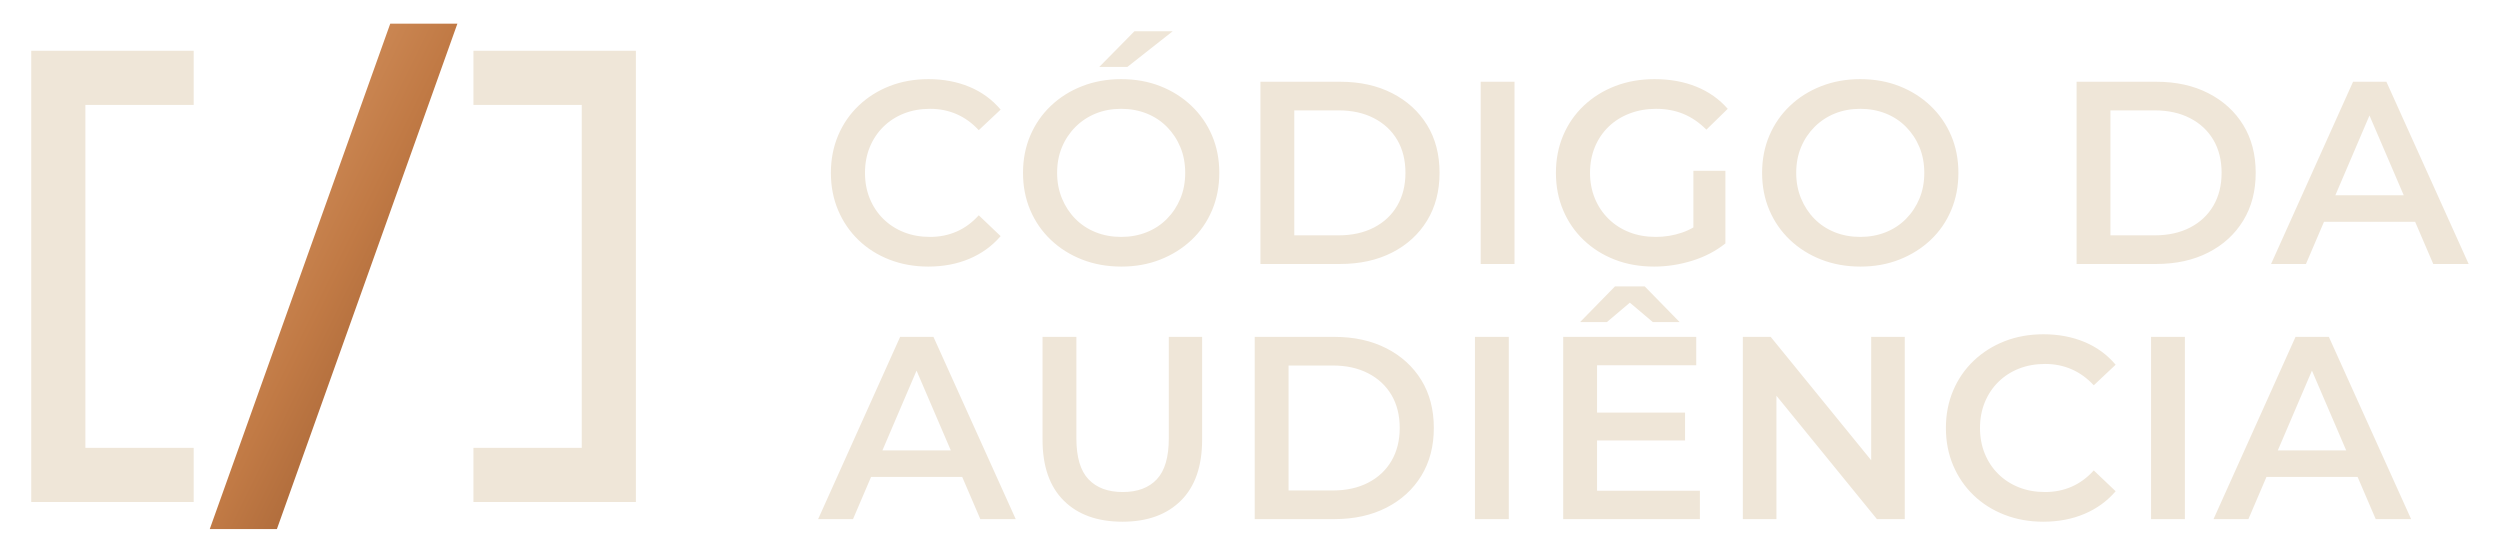
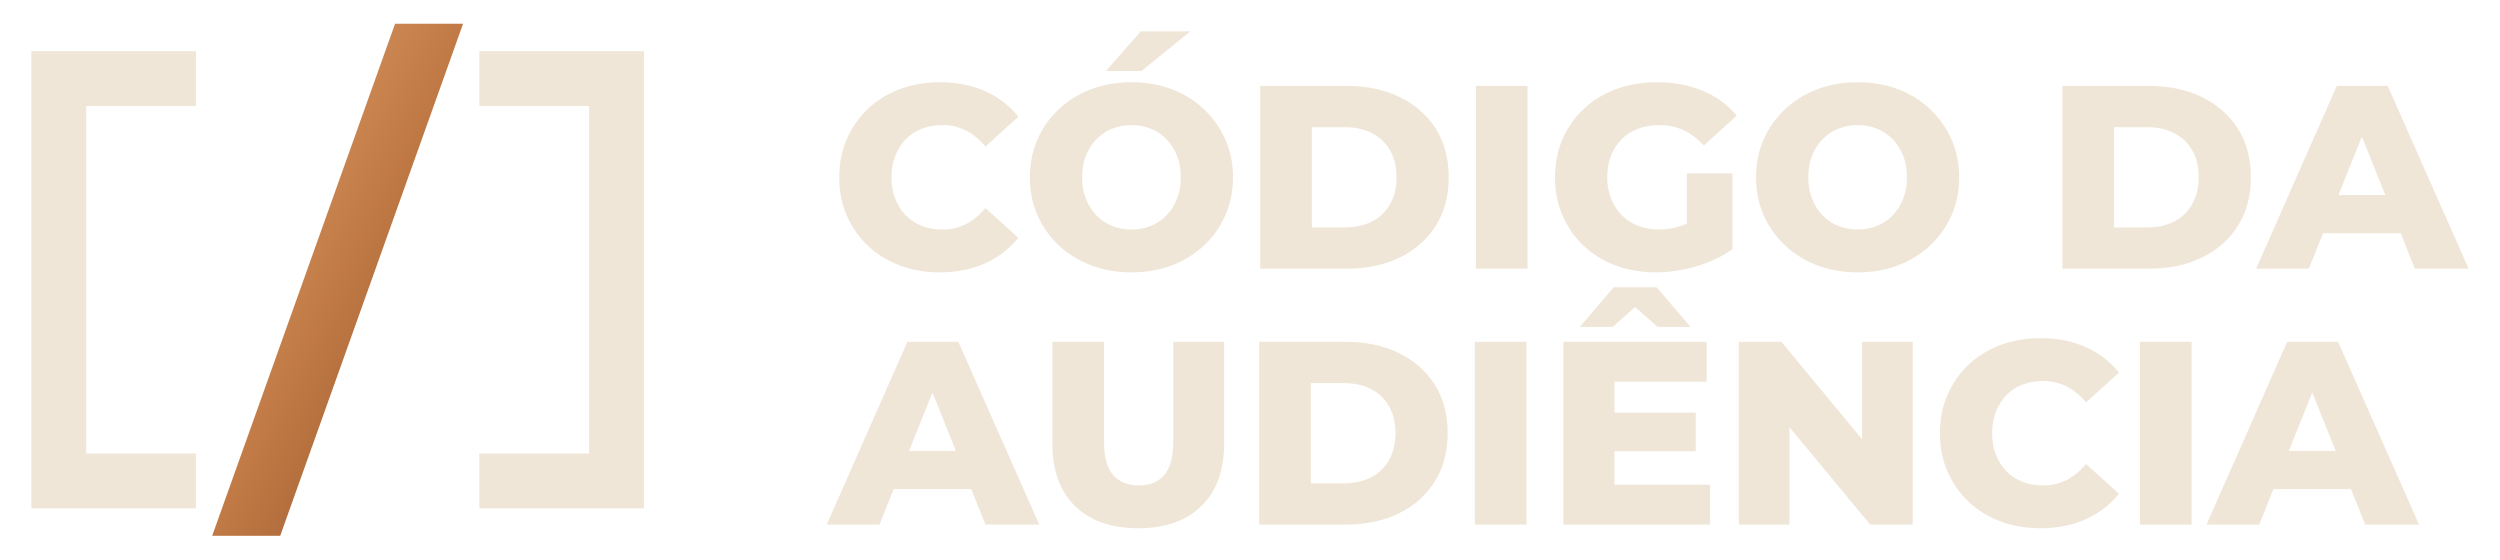
- <svg xmlns="http://www.w3.org/2000/svg" viewBox="0 0 9603 2124" role="img" aria-label="Código da Audiência">
+ <svg xmlns="http://www.w3.org/2000/svg" viewBox="0 0 9574 2143" role="img" aria-label="Código da Audiência">
  <defs>
    <linearGradient id="cobre" x1="0" y1="0" x2="1" y2="1">
      <stop offset="0" stop-color="#E2A574" />
      <stop offset=".5" stop-color="#C17A45" />
      <stop offset="1" stop-color="#8A4E27" />
    </linearGradient>
  </defs>
-   <g transform="translate(120 195)">
-     <path fill="#EFE6D8" d="M624.0 0.0 H0.0 V1733.3 H624.0 V1525.3 H208.0 V208.0 H624.0 Z M1698.6 0.0 H2322.6 V1733.3 H1698.6 V1525.3 H2114.6 V208.0 H1698.6 Z" />
-     <path fill="url(#cobre)" d="M1379.0 -104.0 L1636.9 -104.0 L943.6 1837.3 L685.7 1837.3 Z" />
+   <g transform="translate(120 196)">
+     <path fill="#EFE6D8" d="M630.3 0.0 H0.0 V1750.8 H630.3 V1540.7 H210.1 V210.1 H630.3 Z M1715.7 0.0 H2346.0 V1750.8 H1715.7 V1540.7 H2135.9 V210.1 H1715.7 Z" />
+     <path fill="url(#cobre)" d="M1392.9 -105.0 L1653.4 -105.0 L953.1 1855.8 L692.6 1855.8 Z" />
  </g>
-   <path fill="#EFE6D8" transform="translate(3147.6 34.0)" d="M418.0 990.0Q338.0 990.0 269.5 963.5Q201.0 937.0 150.5 888.5Q100.0 840.0 72.0 774.0Q44.0 708.0 44.0 630.0Q44.0 552.0 72.0 486.0Q100.0 420.0 151.0 371.5Q202.0 323.0 270.0 296.5Q338.0 270.0 419.0 270.0Q505.0 270.0 576.0 299.5Q647.0 329.0 696.0 387.0L612.0 466.0Q574.0 425.0 527.0 404.5Q480.0 384.0 425.0 384.0Q370.0 384.0 324.5 402.0Q279.0 420.0 245.5 453.0Q212.0 486.0 193.5 531.0Q175.0 576.0 175.0 630.0Q175.0 684.0 193.5 729.0Q212.0 774.0 245.5 807.0Q279.0 840.0 324.5 858.0Q370.0 876.0 425.0 876.0Q480.0 876.0 527.0 855.5Q574.0 835.0 612.0 793.0L696.0 873.0Q647.0 930.0 576.0 960.0Q505.0 990.0 418.0 990.0ZM1160.0 990.0Q1078.0 990.0 1009.0 963.0Q940.0 936.0 889.0 887.5Q838.0 839.0 810.0 773.5Q782.0 708.0 782.0 630.0Q782.0 552.0 810.0 486.5Q838.0 421.0 889.0 372.5Q940.0 324.0 1009.0 297.0Q1078.0 270.0 1159.0 270.0Q1241.0 270.0 1309.5 297.0Q1378.0 324.0 1429.0 372.5Q1480.0 421.0 1508.0 486.5Q1536.0 552.0 1536.0 630.0Q1536.0 708.0 1508.0 774.0Q1480.0 840.0 1429.0 888.0Q1378.0 936.0 1309.5 963.0Q1241.0 990.0 1160.0 990.0ZM1159.0 876.0Q1212.0 876.0 1257.0 858.0Q1302.0 840.0 1335.0 806.5Q1368.0 773.0 1386.5 728.5Q1405.0 684.0 1405.0 630.0Q1405.0 576.0 1386.5 531.5Q1368.0 487.0 1335.0 453.5Q1302.0 420.0 1257.0 402.0Q1212.0 384.0 1159.0 384.0Q1106.0 384.0 1061.5 402.0Q1017.0 420.0 983.5 453.5Q950.0 487.0 931.5 531.5Q913.0 576.0 913.0 630.0Q913.0 683.0 931.5 728.0Q950.0 773.0 983.0 806.5Q1016.0 840.0 1061.0 858.0Q1106.0 876.0 1159.0 876.0ZM1075.0 223.0 1210.0 86.0H1357.0L1183.0 223.0ZM1694.0 980.0V280.0H2000.0Q2114.0 280.0 2200.0 324.0Q2286.0 368.0 2334.0 446.0Q2382.0 524.0 2382.0 630.0Q2382.0 735.0 2334.0 813.5Q2286.0 892.0 2200.0 936.0Q2114.0 980.0 2000.0 980.0ZM1824.0 870.0H1994.0Q2072.0 870.0 2130.0 840.0Q2188.0 810.0 2219.5 756.0Q2251.0 702.0 2251.0 630.0Q2251.0 557.0 2219.5 503.5Q2188.0 450.0 2130.0 420.0Q2072.0 390.0 1994.0 390.0H1824.0ZM2540.0 980.0V280.0H2670.0V980.0ZM3206.0 990.0Q3124.0 990.0 3055.5 963.5Q2987.0 937.0 2936.0 888.5Q2885.0 840.0 2857.0 774.0Q2829.0 708.0 2829.0 630.0Q2829.0 552.0 2857.0 486.0Q2885.0 420.0 2936.5 371.5Q2988.0 323.0 3057.0 296.5Q3126.0 270.0 3208.0 270.0Q3297.0 270.0 3368.5 299.0Q3440.0 328.0 3489.0 384.0L3407.0 464.0Q3366.0 423.0 3318.5 403.5Q3271.0 384.0 3214.0 384.0Q3159.0 384.0 3112.0 402.0Q3065.0 420.0 3031.0 453.0Q2997.0 486.0 2978.5 531.0Q2960.0 576.0 2960.0 630.0Q2960.0 683.0 2978.5 728.0Q2997.0 773.0 3031.0 806.5Q3065.0 840.0 3111.0 858.0Q3157.0 876.0 3213.0 876.0Q3265.0 876.0 3313.5 859.5Q3362.0 843.0 3406.0 804.0L3480.0 901.0Q3425.0 945.0 3352.5 967.5Q3280.0 990.0 3206.0 990.0ZM3480.0 901.0 3357.0 884.0V622.0H3480.0ZM3999.0 990.0Q3917.0 990.0 3848.0 963.0Q3779.0 936.0 3728.0 887.5Q3677.0 839.0 3649.0 773.5Q3621.0 708.0 3621.0 630.0Q3621.0 552.0 3649.0 486.5Q3677.0 421.0 3728.0 372.5Q3779.0 324.0 3848.0 297.0Q3917.0 270.0 3998.0 270.0Q4080.0 270.0 4148.5 297.0Q4217.0 324.0 4268.0 372.5Q4319.0 421.0 4347.0 486.5Q4375.0 552.0 4375.0 630.0Q4375.0 708.0 4347.0 774.0Q4319.0 840.0 4268.0 888.0Q4217.0 936.0 4148.5 963.0Q4080.0 990.0 3999.0 990.0ZM3998.0 876.0Q4051.0 876.0 4096.0 858.0Q4141.0 840.0 4174.0 806.5Q4207.0 773.0 4225.5 728.5Q4244.0 684.0 4244.0 630.0Q4244.0 576.0 4225.5 531.5Q4207.0 487.0 4174.0 453.5Q4141.0 420.0 4096.0 402.0Q4051.0 384.0 3998.0 384.0Q3945.0 384.0 3900.5 402.0Q3856.0 420.0 3822.5 453.5Q3789.0 487.0 3770.5 531.5Q3752.0 576.0 3752.0 630.0Q3752.0 683.0 3770.5 728.0Q3789.0 773.0 3822.0 806.5Q3855.0 840.0 3900.0 858.0Q3945.0 876.0 3998.0 876.0ZM4829.0 980.0V280.0H5135.0Q5249.0 280.0 5335.0 324.0Q5421.0 368.0 5469.0 446.0Q5517.0 524.0 5517.0 630.0Q5517.0 735.0 5469.0 813.5Q5421.0 892.0 5335.0 936.0Q5249.0 980.0 5135.0 980.0ZM4959.0 870.0H5129.0Q5207.0 870.0 5265.0 840.0Q5323.0 810.0 5354.5 756.0Q5386.0 702.0 5386.0 630.0Q5386.0 557.0 5354.5 503.5Q5323.0 450.0 5265.0 420.0Q5207.0 390.0 5129.0 390.0H4959.0ZM5576.0 980.0 5891.0 280.0H6019.0L6335.0 980.0H6199.0L5928.0 349.0H5980.0L5710.0 980.0ZM5721.0 818.0 5756.0 716.0H6134.0L6169.0 818.0Z M-5.0 1960.0 310.0 1260.0H438.0L754.0 1960.0H618.0L347.0 1329.0H399.0L129.0 1960.0ZM140.0 1798.0 175.0 1696.0H553.0L588.0 1798.0ZM1164.0 1970.0Q1020.0 1970.0 938.5 1889.0Q857.0 1808.0 857.0 1655.0V1260.0H987.0V1650.0Q987.0 1758.0 1033.5 1807.0Q1080.0 1856.0 1165.0 1856.0Q1250.0 1856.0 1296.0 1807.0Q1342.0 1758.0 1342.0 1650.0V1260.0H1470.0V1655.0Q1470.0 1808.0 1388.5 1889.0Q1307.0 1970.0 1164.0 1970.0ZM1672.0 1960.0V1260.0H1978.0Q2092.0 1260.0 2178.0 1304.0Q2264.0 1348.0 2312.0 1426.0Q2360.0 1504.0 2360.0 1610.0Q2360.0 1715.0 2312.0 1793.5Q2264.0 1872.0 2178.0 1916.0Q2092.0 1960.0 1978.0 1960.0ZM1802.0 1850.0H1972.0Q2050.0 1850.0 2108.0 1820.0Q2166.0 1790.0 2197.5 1736.0Q2229.0 1682.0 2229.0 1610.0Q2229.0 1537.0 2197.5 1483.5Q2166.0 1430.0 2108.0 1400.0Q2050.0 1370.0 1972.0 1370.0H1802.0ZM2518.0 1960.0V1260.0H2648.0V1960.0ZM2857.0 1960.0V1260.0H3368.0V1369.0H2987.0V1851.0H3382.0V1960.0ZM2977.0 1658.0V1551.0H3325.0V1658.0ZM2922.0 1203.0 3056.0 1066.0H3170.0L3304.0 1203.0H3201.0L3065.0 1088.0H3161.0L3025.0 1203.0ZM3547.0 1960.0V1260.0H3654.0L4093.0 1799.0H4040.0V1260.0H4169.0V1960.0H4062.0L3623.0 1421.0H3676.0V1960.0ZM4701.0 1970.0Q4621.0 1970.0 4552.5 1943.5Q4484.0 1917.0 4433.5 1868.5Q4383.0 1820.0 4355.0 1754.0Q4327.0 1688.0 4327.0 1610.0Q4327.0 1532.0 4355.0 1466.0Q4383.0 1400.0 4434.0 1351.5Q4485.0 1303.0 4553.0 1276.5Q4621.0 1250.0 4702.0 1250.0Q4788.0 1250.0 4859.0 1279.5Q4930.0 1309.0 4979.0 1367.0L4895.0 1446.0Q4857.0 1405.0 4810.0 1384.5Q4763.0 1364.0 4708.0 1364.0Q4653.0 1364.0 4607.5 1382.0Q4562.0 1400.0 4528.5 1433.0Q4495.0 1466.0 4476.5 1511.0Q4458.0 1556.0 4458.0 1610.0Q4458.0 1664.0 4476.5 1709.0Q4495.0 1754.0 4528.5 1787.0Q4562.0 1820.0 4607.5 1838.0Q4653.0 1856.0 4708.0 1856.0Q4763.0 1856.0 4810.0 1835.5Q4857.0 1815.0 4895.0 1773.0L4979.0 1853.0Q4930.0 1910.0 4859.0 1940.0Q4788.0 1970.0 4701.0 1970.0ZM5115.0 1960.0V1260.0H5245.0V1960.0ZM5355.0 1960.0 5670.0 1260.0H5798.0L6114.0 1960.0H5978.0L5707.0 1329.0H5759.0L5489.0 1960.0ZM5500.0 1798.0 5535.0 1696.0H5913.0L5948.0 1798.0Z" />
+   <path fill="#EFE6D8" transform="translate(3180.0 49.0)" d="M419.0 994.0Q336.0 994.0 265.5 967.5Q195.0 941.0 143.5 892.0Q92.0 843.0 63.0 776.5Q34.0 710.0 34.0 630.0Q34.0 550.0 63.0 483.5Q92.0 417.0 143.5 368.0Q195.0 319.0 265.5 292.5Q336.0 266.0 419.0 266.0Q516.0 266.0 592.5 300.0Q669.0 334.0 720.0 398.0L594.0 512.0Q560.0 472.0 519.5 451.0Q479.0 430.0 429.0 430.0Q386.0 430.0 350.0 444.0Q314.0 458.0 288.5 484.5Q263.0 511.0 248.5 548.0Q234.0 585.0 234.0 630.0Q234.0 675.0 248.5 712.0Q263.0 749.0 288.5 775.5Q314.0 802.0 350.0 816.0Q386.0 830.0 429.0 830.0Q479.0 830.0 519.5 809.0Q560.0 788.0 594.0 748.0L720.0 862.0Q669.0 925.0 592.5 959.5Q516.0 994.0 419.0 994.0ZM1153.0 994.0Q1069.0 994.0 998.0 967.0Q927.0 940.0 874.5 890.5Q822.0 841.0 793.0 775.0Q764.0 709.0 764.0 630.0Q764.0 551.0 793.0 485.0Q822.0 419.0 874.5 369.5Q927.0 320.0 998.0 293.0Q1069.0 266.0 1153.0 266.0Q1238.0 266.0 1308.5 293.0Q1379.0 320.0 1431.0 369.5Q1483.0 419.0 1512.5 485.0Q1542.0 551.0 1542.0 630.0Q1542.0 709.0 1512.5 775.5Q1483.0 842.0 1431.0 891.0Q1379.0 940.0 1308.5 967.0Q1238.0 994.0 1153.0 994.0ZM1153.0 830.0Q1193.0 830.0 1227.5 816.0Q1262.0 802.0 1287.5 775.5Q1313.0 749.0 1327.5 712.0Q1342.0 675.0 1342.0 630.0Q1342.0 584.0 1327.5 547.5Q1313.0 511.0 1287.5 484.5Q1262.0 458.0 1227.5 444.0Q1193.0 430.0 1153.0 430.0Q1113.0 430.0 1078.5 444.0Q1044.0 458.0 1018.5 484.5Q993.0 511.0 978.5 547.5Q964.0 584.0 964.0 630.0Q964.0 675.0 978.5 712.0Q993.0 749.0 1018.5 775.5Q1044.0 802.0 1078.5 816.0Q1113.0 830.0 1153.0 830.0ZM1055.0 223.0 1189.0 71.0H1379.0L1191.0 223.0ZM1646.0 980.0V280.0H1977.0Q2093.0 280.0 2181.0 323.0Q2269.0 366.0 2318.5 444.0Q2368.0 522.0 2368.0 630.0Q2368.0 737.0 2318.5 815.5Q2269.0 894.0 2181.0 937.0Q2093.0 980.0 1977.0 980.0ZM1844.0 822.0H1969.0Q2029.0 822.0 2073.5 799.5Q2118.0 777.0 2143.0 733.5Q2168.0 690.0 2168.0 630.0Q2168.0 569.0 2143.0 526.0Q2118.0 483.0 2073.5 460.5Q2029.0 438.0 1969.0 438.0H1844.0ZM2472.0 980.0V280.0H2670.0V980.0ZM3161.0 994.0Q3078.0 994.0 3007.0 967.5Q2936.0 941.0 2884.5 892.0Q2833.0 843.0 2804.0 776.5Q2775.0 710.0 2775.0 630.0Q2775.0 550.0 2804.0 483.5Q2833.0 417.0 2885.0 368.0Q2937.0 319.0 3008.5 292.5Q3080.0 266.0 3165.0 266.0Q3264.0 266.0 3342.0 299.0Q3420.0 332.0 3471.0 394.0L3345.0 508.0Q3309.0 469.0 3267.5 449.5Q3226.0 430.0 3175.0 430.0Q3130.0 430.0 3093.0 444.0Q3056.0 458.0 3030.0 484.5Q3004.0 511.0 2989.5 547.5Q2975.0 584.0 2975.0 630.0Q2975.0 674.0 2989.5 711.0Q3004.0 748.0 3030.0 774.5Q3056.0 801.0 3092.5 815.5Q3129.0 830.0 3173.0 830.0Q3217.0 830.0 3259.0 815.5Q3301.0 801.0 3344.0 766.0L3455.0 905.0Q3395.0 948.0 3316.0 971.0Q3237.0 994.0 3161.0 994.0ZM3455.0 905.0 3280.0 879.0V615.0H3455.0ZM3934.0 994.0Q3850.0 994.0 3779.0 967.0Q3708.0 940.0 3655.5 890.5Q3603.0 841.0 3574.0 775.0Q3545.0 709.0 3545.0 630.0Q3545.0 551.0 3574.0 485.0Q3603.0 419.0 3655.5 369.5Q3708.0 320.0 3779.0 293.0Q3850.0 266.0 3934.0 266.0Q4019.0 266.0 4089.5 293.0Q4160.0 320.0 4212.0 369.5Q4264.0 419.0 4293.5 485.0Q4323.0 551.0 4323.0 630.0Q4323.0 709.0 4293.5 775.5Q4264.0 842.0 4212.0 891.0Q4160.0 940.0 4089.5 967.0Q4019.0 994.0 3934.0 994.0ZM3934.0 830.0Q3974.0 830.0 4008.5 816.0Q4043.0 802.0 4068.5 775.5Q4094.0 749.0 4108.5 712.0Q4123.0 675.0 4123.0 630.0Q4123.0 584.0 4108.5 547.5Q4094.0 511.0 4068.5 484.5Q4043.0 458.0 4008.5 444.0Q3974.0 430.0 3934.0 430.0Q3894.0 430.0 3859.5 444.0Q3825.0 458.0 3799.5 484.5Q3774.0 511.0 3759.5 547.5Q3745.0 584.0 3745.0 630.0Q3745.0 675.0 3759.5 712.0Q3774.0 749.0 3799.5 775.5Q3825.0 802.0 3859.5 816.0Q3894.0 830.0 3934.0 830.0ZM4718.0 980.0V280.0H5049.0Q5165.0 280.0 5253.0 323.0Q5341.0 366.0 5390.5 444.0Q5440.0 522.0 5440.0 630.0Q5440.0 737.0 5390.5 815.5Q5341.0 894.0 5253.0 937.0Q5165.0 980.0 5049.0 980.0ZM4916.0 822.0H5041.0Q5101.0 822.0 5145.5 799.5Q5190.0 777.0 5215.0 733.5Q5240.0 690.0 5240.0 630.0Q5240.0 569.0 5215.0 526.0Q5190.0 483.0 5145.5 460.5Q5101.0 438.0 5041.0 438.0H4916.0ZM5460.0 980.0 5769.0 280.0H5964.0L6274.0 980.0H6068.0L5826.0 377.0H5904.0L5662.0 980.0ZM5629.0 844.0 5680.0 698.0H6022.0L6073.0 844.0Z M-14.0 1960.0 295.0 1260.0H490.0L800.0 1960.0H594.0L352.0 1357.0H430.0L188.0 1960.0ZM155.0 1824.0 206.0 1678.0H548.0L599.0 1824.0ZM1179.0 1974.0Q1024.0 1974.0 937.0 1889.0Q850.0 1804.0 850.0 1648.0V1260.0H1048.0V1642.0Q1048.0 1732.0 1083.5 1771.0Q1119.0 1810.0 1181.0 1810.0Q1243.0 1810.0 1278.0 1771.0Q1313.0 1732.0 1313.0 1642.0V1260.0H1508.0V1648.0Q1508.0 1804.0 1421.0 1889.0Q1334.0 1974.0 1179.0 1974.0ZM1642.0 1960.0V1260.0H1973.0Q2089.0 1260.0 2177.0 1303.0Q2265.0 1346.0 2314.5 1424.0Q2364.0 1502.0 2364.0 1610.0Q2364.0 1717.0 2314.5 1795.5Q2265.0 1874.0 2177.0 1917.0Q2089.0 1960.0 1973.0 1960.0ZM1840.0 1802.0H1965.0Q2025.0 1802.0 2069.5 1779.5Q2114.0 1757.0 2139.0 1713.5Q2164.0 1670.0 2164.0 1610.0Q2164.0 1549.0 2139.0 1506.0Q2114.0 1463.0 2069.5 1440.5Q2025.0 1418.0 1965.0 1418.0H1840.0ZM2468.0 1960.0V1260.0H2666.0V1960.0ZM2807.0 1960.0V1260.0H3356.0V1413.0H3003.0V1807.0H3369.0V1960.0ZM2989.0 1679.0V1531.0H3314.0V1679.0ZM2870.0 1203.0 3000.0 1051.0H3164.0L3294.0 1203.0H3168.0L3027.0 1078.0H3137.0L2996.0 1203.0ZM3479.0 1960.0V1260.0H3642.0L4028.0 1726.0H3951.0V1260.0H4145.0V1960.0H3982.0L3596.0 1494.0H3673.0V1960.0ZM4634.0 1974.0Q4551.0 1974.0 4480.5 1947.5Q4410.0 1921.0 4358.5 1872.0Q4307.0 1823.0 4278.0 1756.5Q4249.0 1690.0 4249.0 1610.0Q4249.0 1530.0 4278.0 1463.5Q4307.0 1397.0 4358.5 1348.0Q4410.0 1299.0 4480.5 1272.5Q4551.0 1246.0 4634.0 1246.0Q4731.0 1246.0 4807.5 1280.0Q4884.0 1314.0 4935.0 1378.0L4809.0 1492.0Q4775.0 1452.0 4734.5 1431.0Q4694.0 1410.0 4644.0 1410.0Q4601.0 1410.0 4565.0 1424.0Q4529.0 1438.0 4503.5 1464.5Q4478.0 1491.0 4463.5 1528.0Q4449.0 1565.0 4449.0 1610.0Q4449.0 1655.0 4463.5 1692.0Q4478.0 1729.0 4503.5 1755.5Q4529.0 1782.0 4565.0 1796.0Q4601.0 1810.0 4644.0 1810.0Q4694.0 1810.0 4734.5 1789.0Q4775.0 1768.0 4809.0 1728.0L4935.0 1842.0Q4884.0 1905.0 4807.5 1939.5Q4731.0 1974.0 4634.0 1974.0ZM5015.0 1960.0V1260.0H5213.0V1960.0ZM5270.0 1960.0 5579.0 1260.0H5774.0L6084.0 1960.0H5878.0L5636.0 1357.0H5714.0L5472.0 1960.0ZM5439.0 1824.0 5490.0 1678.0H5832.0L5883.0 1824.0Z" />
</svg>
